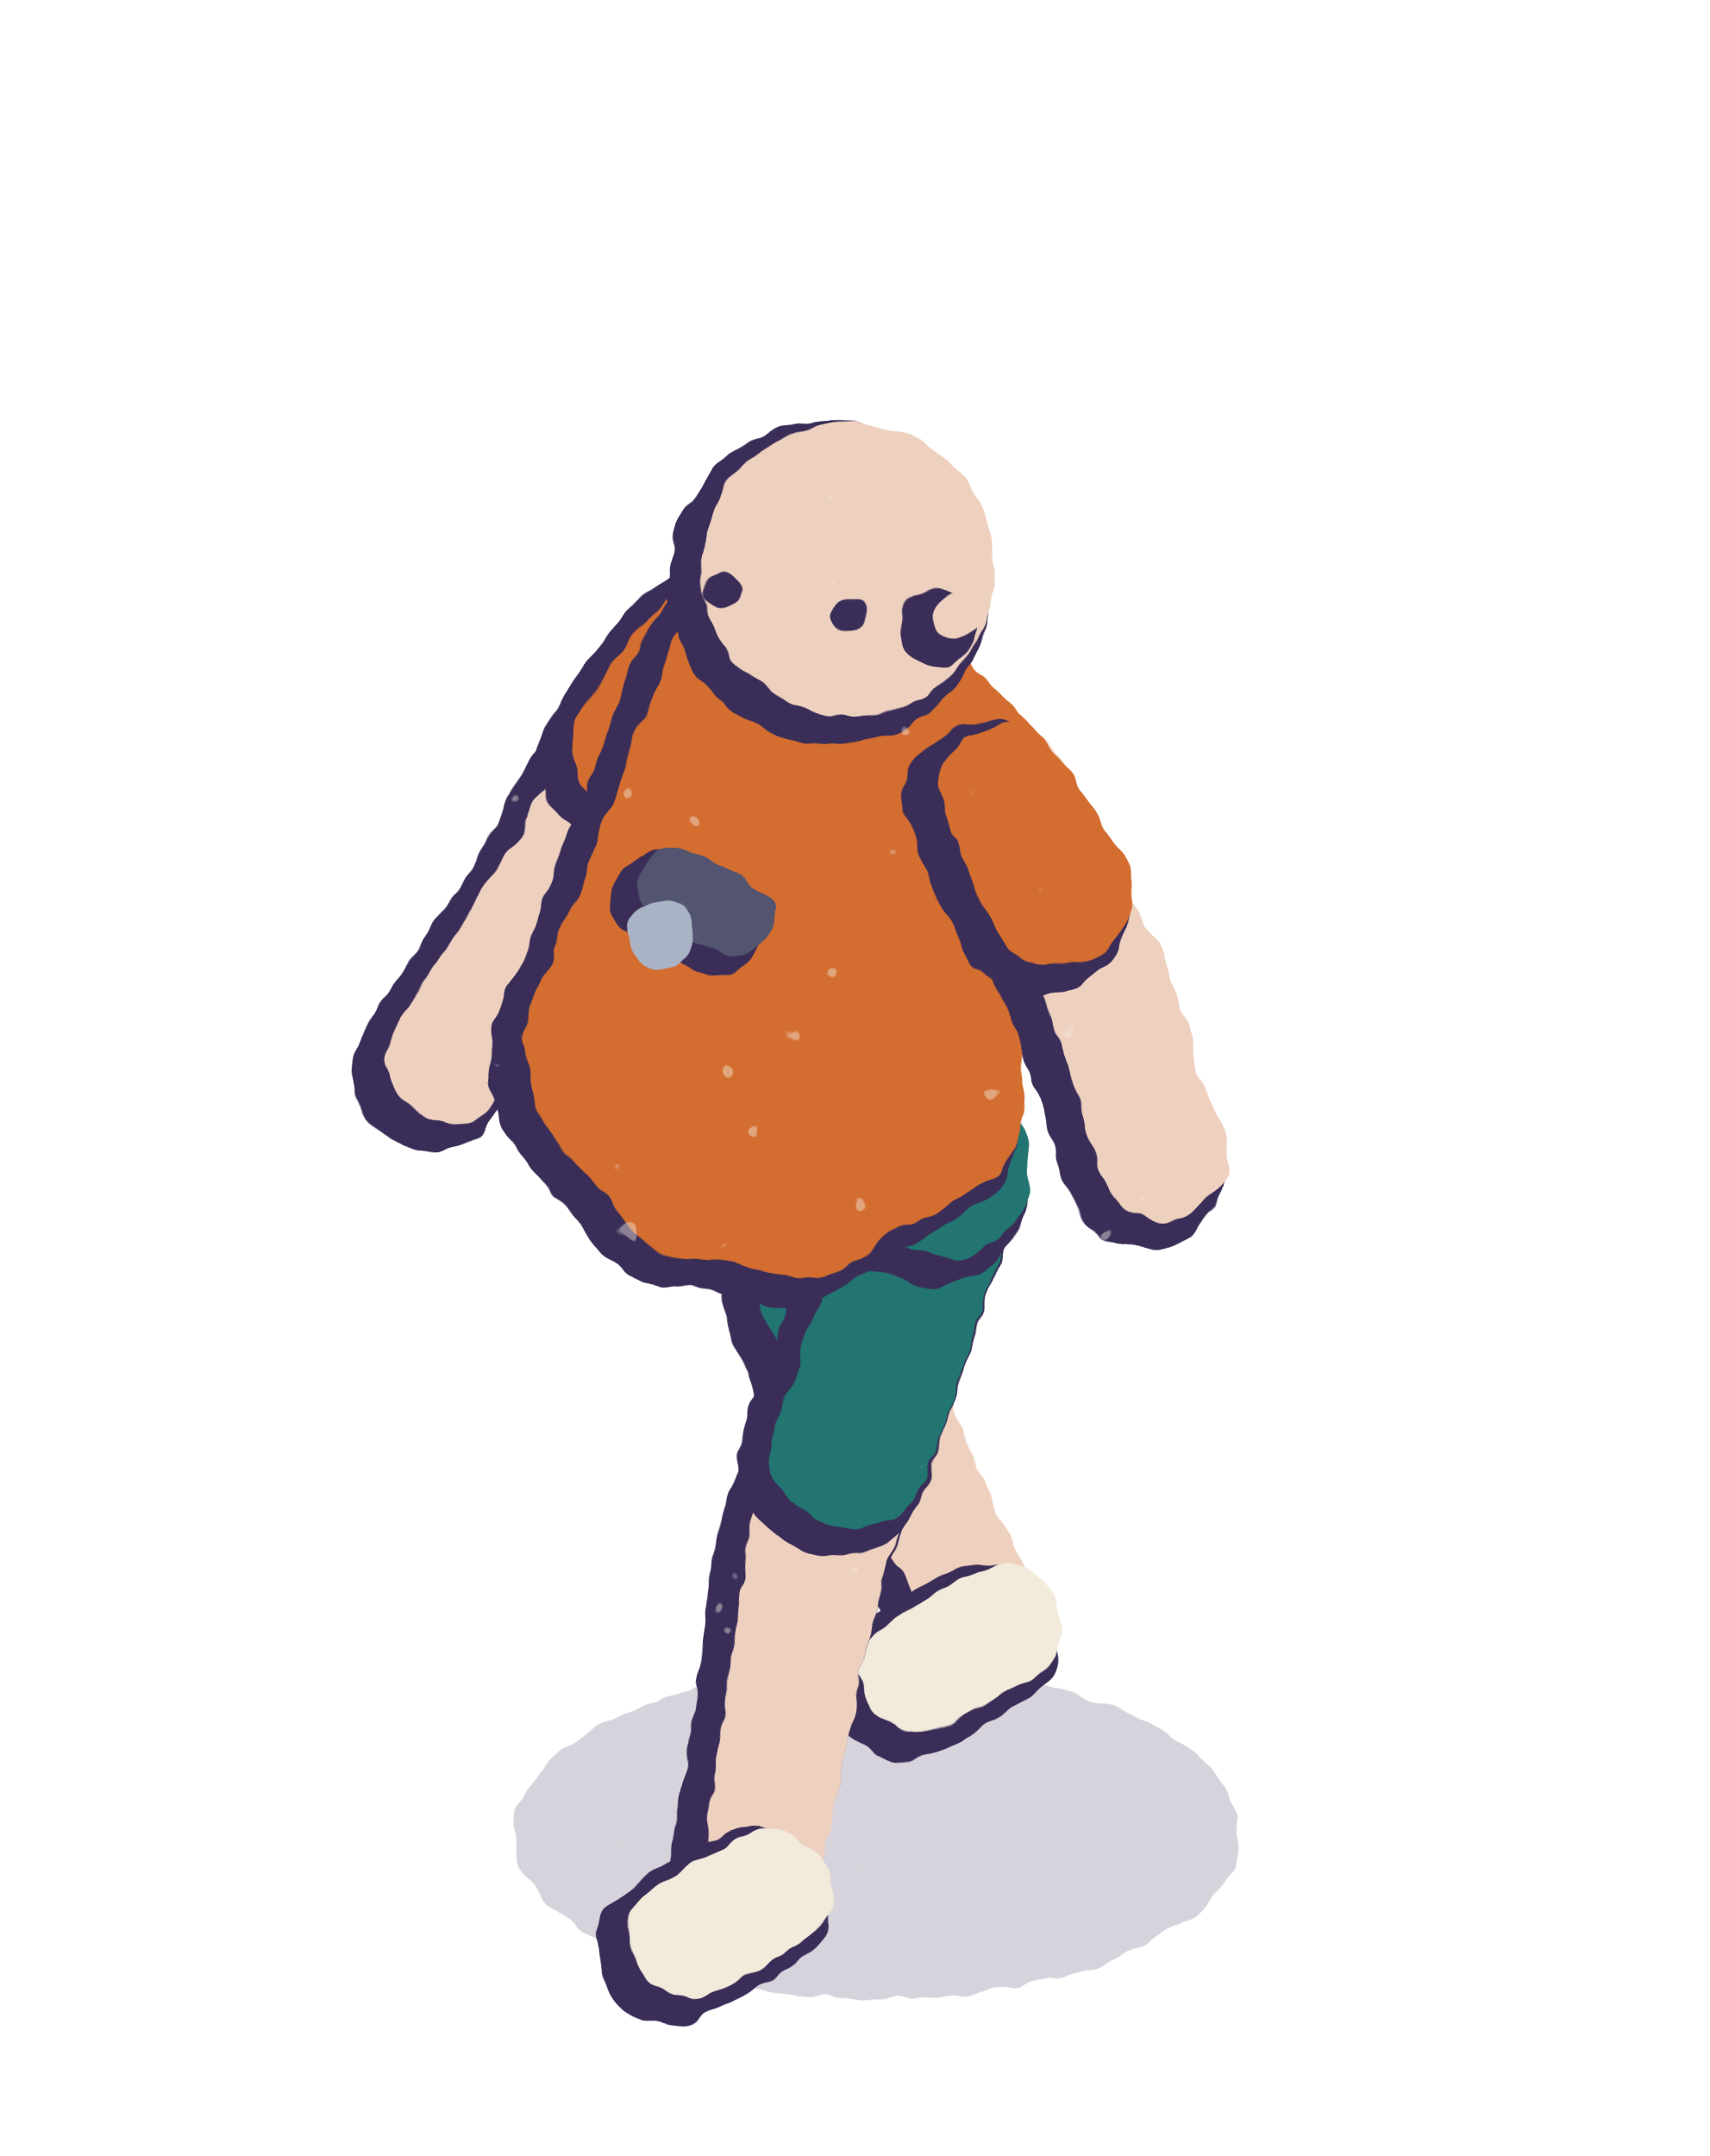
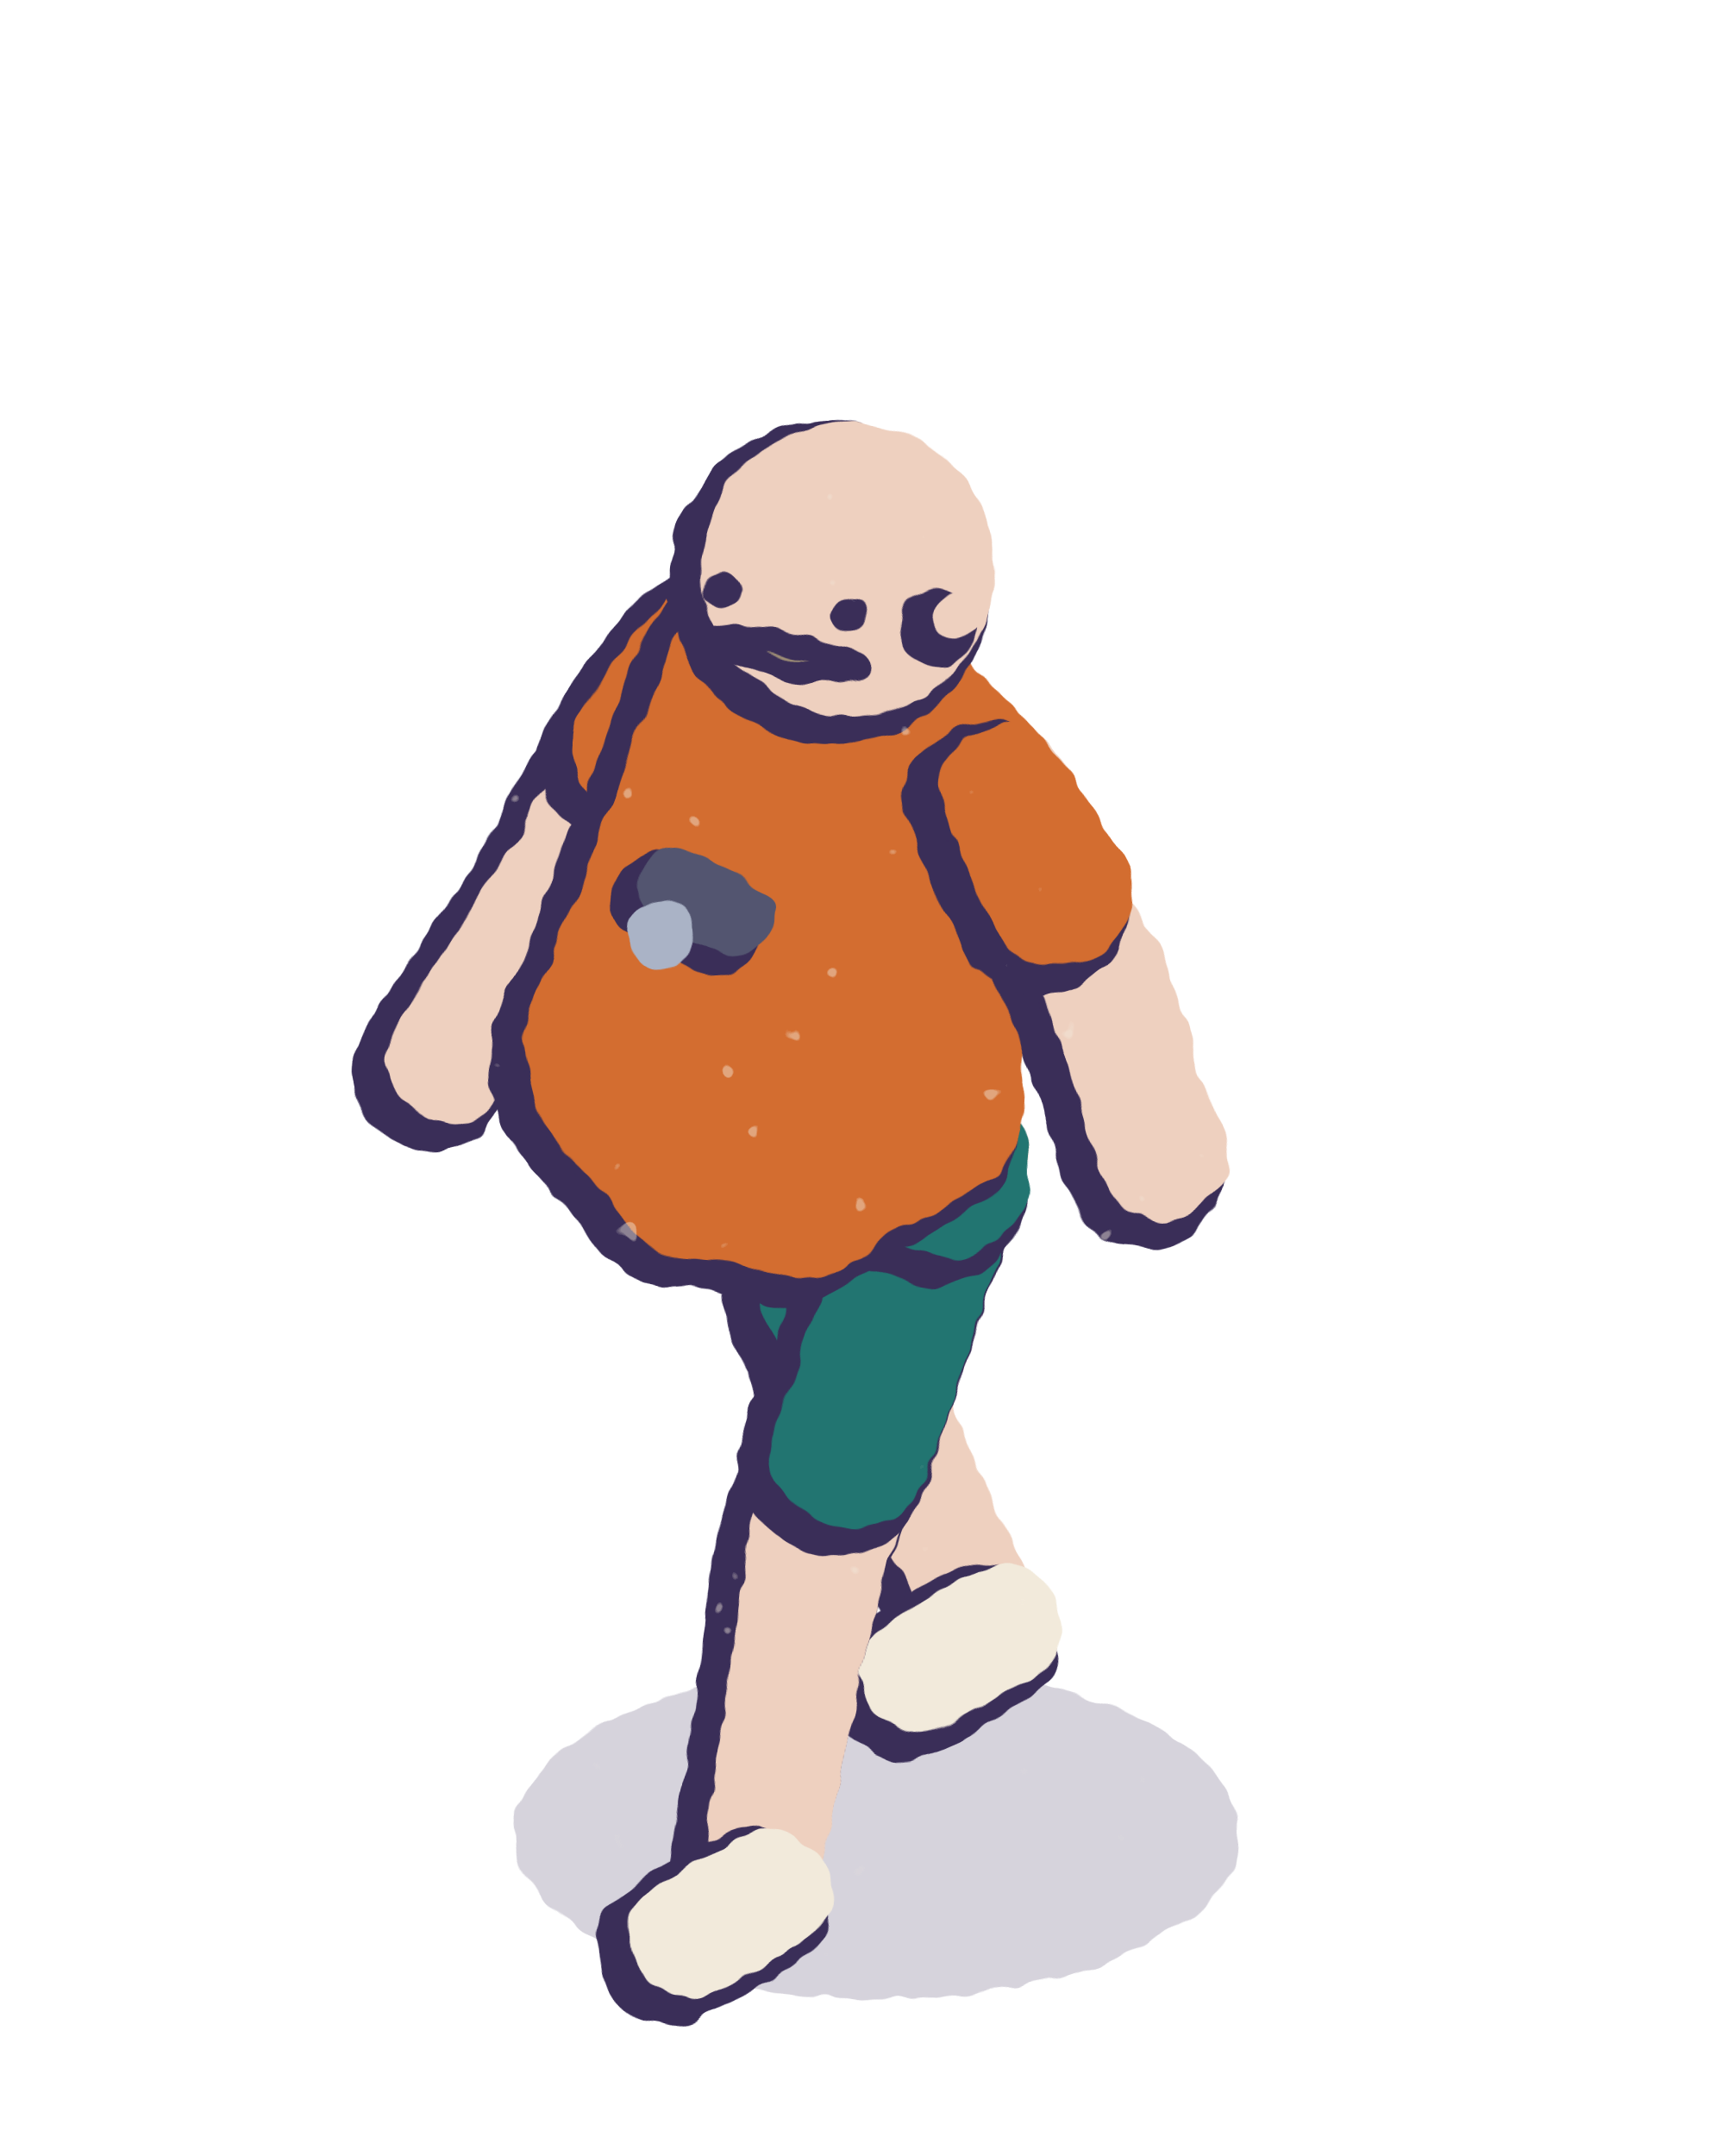
<svg xmlns="http://www.w3.org/2000/svg" width="46" height="58" viewBox="0 0 46 58" data-anchor-x="23" data-anchor-y="49" data-walk-cycle-length="28.91" data-description="Round bald man with a walrus moustache, loud orange shirt and shorts">
  <defs>
    <filter id="texture" x="-4%" y="-4%" width="108%" height="108%" color-interpolation-filters="sRGB">
      <feTurbulence type="fractalNoise" baseFrequency="1.1" numOctaves="2" seed="11" result="grain" />
      <feDisplacementMap in="SourceGraphic" in2="grain" scale="0.35" xChannelSelector="R" yChannelSelector="G" result="rough" />
      <feColorMatrix in="grain" type="matrix" values="0 0 0 0 0.949  0 0 0 0 0.918  0 0 0 0 0.859  0 0 0 -30 6.0" result="specks" />
      <feComponentTransfer in="specks" result="faintSpecks">
        <feFuncA type="linear" slope="0.45" />
      </feComponentTransfer>
      <feComposite in="faintSpecks" in2="rough" operator="in" result="specksOnInk" />
      <feMerge>
        <feMergeNode in="rough" />
        <feMergeNode in="specksOnInk" />
      </feMerge>
    </filter>
  </defs>
  <g filter="url(#texture)">
    <g transform="translate(23 49)">
      <ellipse cx="0.6" cy="0.3" rx="9.76" ry="4.49" fill="#3a2e58" fill-opacity="0.208" />
      <path d="M-9.28 -26.38C-9.27 -26.74 -9.24 -26.84 -8.88 -27.47C-8.51 -28.1 -7.67 -29.27 -7.08 -30.16C-6.48 -31.06 -5.79 -32.36 -5.29 -32.84C-4.79 -33.32 -4.46 -33.12 -4.08 -33.05C-3.7 -32.98 -3.27 -32.72 -3.02 -32.42C-2.77 -32.13 -2.6 -31.65 -2.6 -31.26C-2.6 -30.87 -2.64 -30.73 -3.02 -30.1C-3.4 -29.47 -4.26 -28.36 -4.88 -27.49C-5.49 -26.62 -6.23 -25.36 -6.74 -24.89C-7.24 -24.43 -7.52 -24.63 -7.89 -24.7C-8.25 -24.76 -8.66 -25 -8.9 -25.28C-9.13 -25.56 -9.28 -26.01 -9.28 -26.38Z" fill="#3a2e58" stroke="#3a2e58" stroke-width="0.825" stroke-linejoin="round" />
      <path d="M-13.11 -20.17C-13.11 -20.54 -13.01 -20.73 -12.71 -21.28C-12.41 -21.83 -11.77 -22.74 -11.29 -23.46C-10.82 -24.19 -10.34 -24.92 -9.87 -25.64C-9.39 -26.37 -8.86 -27.44 -8.43 -27.84C-8 -28.24 -7.64 -28.11 -7.28 -28.05C-6.92 -27.99 -6.51 -27.75 -6.27 -27.47C-6.03 -27.2 -5.87 -26.75 -5.87 -26.39C-5.87 -26.02 -5.96 -25.85 -6.27 -25.3C-6.57 -24.75 -7.21 -23.83 -7.68 -23.1C-8.15 -22.36 -8.62 -21.63 -9.09 -20.89C-9.56 -20.16 -10.07 -19.09 -10.5 -18.69C-10.93 -18.29 -11.3 -18.42 -11.67 -18.48C-12.04 -18.55 -12.46 -18.8 -12.7 -19.08C-12.94 -19.36 -13.11 -19.8 -13.11 -20.17Z" fill="#3a2e58" stroke="#3a2e58" stroke-width="0.825" stroke-linejoin="round" />
      <path d="M-9.28 -26.38C-9.27 -26.74 -9.24 -26.84 -8.88 -27.47C-8.51 -28.1 -7.67 -29.27 -7.08 -30.16C-6.48 -31.06 -5.79 -32.36 -5.29 -32.84C-4.79 -33.32 -4.46 -33.12 -4.08 -33.05C-3.7 -32.98 -3.27 -32.72 -3.02 -32.42C-2.77 -32.13 -2.6 -31.65 -2.6 -31.26C-2.6 -30.87 -2.64 -30.73 -3.02 -30.1C-3.4 -29.47 -4.26 -28.36 -4.88 -27.49C-5.49 -26.62 -6.23 -25.36 -6.74 -24.89C-7.24 -24.43 -7.52 -24.63 -7.89 -24.7C-8.25 -24.76 -8.66 -25 -8.9 -25.28C-9.13 -25.56 -9.28 -26.01 -9.28 -26.38Z" fill="#eed0bf" transform="translate(0.5 -0.35)" />
      <path d="M-13.11 -20.17C-13.11 -20.54 -13.01 -20.73 -12.71 -21.28C-12.41 -21.83 -11.77 -22.74 -11.29 -23.46C-10.82 -24.19 -10.34 -24.92 -9.87 -25.64C-9.39 -26.37 -8.86 -27.44 -8.43 -27.84C-8 -28.24 -7.64 -28.11 -7.28 -28.05C-6.92 -27.99 -6.51 -27.75 -6.27 -27.47C-6.03 -27.2 -5.87 -26.75 -5.87 -26.39C-5.87 -26.02 -5.96 -25.85 -6.27 -25.3C-6.57 -24.75 -7.21 -23.83 -7.68 -23.1C-8.15 -22.36 -8.62 -21.63 -9.09 -20.89C-9.56 -20.16 -10.07 -19.09 -10.5 -18.69C-10.93 -18.29 -11.3 -18.42 -11.67 -18.48C-12.04 -18.55 -12.46 -18.8 -12.7 -19.08C-12.94 -19.36 -13.11 -19.8 -13.11 -20.17Z" fill="#eed0bf" transform="translate(0.5 -0.35)" />
      <path d="M-8.12 -28.58C-8.12 -29 -8.13 -29.14 -7.66 -29.85C-7.19 -30.55 -5.89 -32.29 -5.29 -32.82C-4.69 -33.35 -4.46 -33.1 -4.08 -33.03C-3.7 -32.97 -3.27 -32.72 -3.02 -32.42C-2.77 -32.13 -2.39 -32.03 -2.6 -31.27C-2.81 -30.52 -3.86 -28.64 -4.29 -27.91C-4.71 -27.18 -4.79 -27.08 -5.16 -26.87C-5.53 -26.66 -6.08 -26.56 -6.5 -26.64C-6.91 -26.71 -7.4 -26.99 -7.67 -27.32C-7.94 -27.64 -8.12 -28.16 -8.12 -28.58Z" fill="#3a2e58" stroke="#3a2e58" stroke-width="0.825" stroke-linejoin="round" />
      <path d="M-8.12 -28.58C-8.12 -29 -8.13 -29.14 -7.66 -29.85C-7.19 -30.55 -5.89 -32.29 -5.29 -32.82C-4.69 -33.35 -4.46 -33.1 -4.08 -33.03C-3.7 -32.97 -3.27 -32.72 -3.02 -32.42C-2.77 -32.13 -2.39 -32.03 -2.6 -31.27C-2.81 -30.52 -3.86 -28.64 -4.29 -27.91C-4.71 -27.18 -4.79 -27.08 -5.16 -26.87C-5.53 -26.66 -6.08 -26.56 -6.5 -26.64C-6.91 -26.71 -7.4 -26.99 -7.67 -27.32C-7.94 -27.64 -8.12 -28.16 -8.12 -28.58Z" fill="#d36d30" transform="translate(0.5 -0.35)" />
      <path d="M-4.2 -19.35C-4.23 -20.05 -3.99 -20.39 -3.69 -20.74C-3.39 -21.1 -2.86 -21.4 -2.4 -21.48C-1.94 -21.56 -1.34 -21.45 -0.93 -21.21C-0.53 -20.98 -0.22 -20.72 0.02 -20.07C0.27 -19.42 0.35 -18.22 0.52 -17.3C0.68 -16.37 0.85 -15.45 1.01 -14.53C1.18 -13.6 1.5 -12.42 1.5 -11.75C1.51 -11.09 1.32 -10.85 1.06 -10.54C0.8 -10.23 0.34 -9.96 -0.06 -9.89C-0.46 -9.82 -0.98 -9.91 -1.33 -10.11C-1.68 -10.32 -1.91 -10.48 -2.16 -11.1C-2.41 -11.72 -2.61 -12.93 -2.83 -13.84C-3.06 -14.75 -3.28 -15.66 -3.51 -16.58C-3.74 -17.5 -4.17 -18.66 -4.2 -19.35Z" fill="#3a2e58" stroke="#3a2e58" stroke-width="0.825" stroke-linejoin="round" />
      <path d="M-2.28 -11.76C-2.28 -12.17 -2.1 -12.66 -1.84 -12.97C-1.58 -13.28 -1.12 -13.55 -0.72 -13.62C-0.32 -13.69 0.2 -13.6 0.55 -13.39C0.9 -13.19 1.06 -12.97 1.38 -12.4C1.7 -11.83 2.1 -10.79 2.46 -9.98C2.82 -9.17 3.18 -8.36 3.55 -7.55C3.91 -6.73 4.51 -5.68 4.63 -5.11C4.75 -4.54 4.48 -4.37 4.27 -4.11C4.06 -3.86 3.68 -3.64 3.35 -3.58C3.03 -3.52 2.71 -3.36 2.31 -3.76C1.9 -4.17 1.39 -5.26 0.92 -6.02C0.46 -6.77 0 -7.52 -0.47 -8.27C-0.93 -9.03 -1.55 -9.95 -1.86 -10.53C-2.16 -11.11 -2.29 -11.35 -2.28 -11.76Z" fill="#3a2e58" stroke="#3a2e58" stroke-width="0.825" stroke-linejoin="round" />
      <path d="M-4.2 -19.35C-4.23 -20.05 -3.99 -20.39 -3.69 -20.74C-3.39 -21.1 -2.86 -21.4 -2.4 -21.48C-1.94 -21.56 -1.34 -21.45 -0.93 -21.21C-0.53 -20.98 -0.22 -20.72 0.02 -20.07C0.27 -19.42 0.35 -18.22 0.52 -17.3C0.68 -16.37 0.85 -15.45 1.01 -14.53C1.18 -13.6 1.5 -12.42 1.5 -11.75C1.51 -11.09 1.32 -10.85 1.06 -10.54C0.8 -10.23 0.34 -9.96 -0.06 -9.89C-0.46 -9.82 -0.98 -9.91 -1.33 -10.11C-1.68 -10.32 -1.91 -10.48 -2.16 -11.1C-2.41 -11.72 -2.61 -12.93 -2.83 -13.84C-3.06 -14.75 -3.28 -15.66 -3.51 -16.58C-3.74 -17.5 -4.17 -18.66 -4.2 -19.35Z" fill="#eed0bf" transform="translate(0.5 -0.35)" />
      <path d="M-2.28 -11.76C-2.28 -12.17 -2.1 -12.66 -1.84 -12.97C-1.58 -13.28 -1.12 -13.55 -0.72 -13.62C-0.32 -13.69 0.2 -13.6 0.55 -13.39C0.9 -13.19 1.06 -12.97 1.38 -12.4C1.7 -11.83 2.1 -10.79 2.46 -9.98C2.82 -9.17 3.18 -8.36 3.55 -7.55C3.91 -6.73 4.51 -5.68 4.63 -5.11C4.75 -4.54 4.48 -4.37 4.27 -4.11C4.06 -3.86 3.68 -3.64 3.35 -3.58C3.03 -3.52 2.71 -3.36 2.31 -3.76C1.9 -4.17 1.39 -5.26 0.92 -6.02C0.46 -6.77 0 -7.52 -0.47 -8.27C-0.93 -9.03 -1.55 -9.95 -1.86 -10.53C-2.16 -11.11 -2.29 -11.35 -2.28 -11.76Z" fill="#eed0bf" transform="translate(0.5 -0.35)" />
      <path d="M-4.19 -19.34C-4.21 -20.1 -3.98 -20.37 -3.68 -20.73C-3.38 -21.08 -2.85 -21.39 -2.39 -21.47C-1.93 -21.55 -1.33 -21.44 -0.93 -21.2C-0.53 -20.97 -0.25 -20.79 0.03 -20.07C0.3 -19.34 0.47 -17.93 0.7 -16.87C0.92 -15.8 1.34 -14.44 1.37 -13.68C1.39 -12.91 1.16 -12.64 0.86 -12.28C0.56 -11.93 0.03 -11.62 -0.43 -11.54C-0.89 -11.46 -1.49 -11.57 -1.89 -11.8C-2.3 -12.03 -2.58 -12.21 -2.85 -12.94C-3.12 -13.66 -3.3 -15.08 -3.52 -16.15C-3.75 -17.22 -4.16 -18.58 -4.19 -19.34Z" fill="#3a2e58" stroke="#3a2e58" stroke-width="0.825" stroke-linejoin="round" />
      <path d="M-4.19 -19.34C-4.21 -20.1 -3.98 -20.37 -3.68 -20.73C-3.38 -21.08 -2.85 -21.39 -2.39 -21.47C-1.93 -21.55 -1.33 -21.44 -0.93 -21.2C-0.53 -20.97 -0.25 -20.79 0.03 -20.07C0.3 -19.34 0.47 -17.93 0.7 -16.87C0.92 -15.8 1.34 -14.44 1.37 -13.68C1.39 -12.91 1.16 -12.64 0.86 -12.28C0.56 -11.93 0.03 -11.62 -0.43 -11.54C-0.89 -11.46 -1.49 -11.57 -1.89 -11.8C-2.3 -12.03 -2.58 -12.21 -2.85 -12.94C-3.12 -13.66 -3.3 -15.08 -3.52 -16.15C-3.75 -17.22 -4.16 -18.58 -4.19 -19.34Z" fill="#227571" transform="translate(0.5 -0.35)" />
      <path d="M-0.35 -3.67C-0.35 -4.01 -0.47 -4.26 0.03 -4.7C0.53 -5.14 2.04 -6.03 2.66 -6.33C3.28 -6.64 3.4 -6.58 3.74 -6.52C4.08 -6.47 4.47 -6.24 4.69 -5.98C4.91 -5.71 5.07 -5.29 5.07 -4.94C5.07 -4.6 5.19 -4.36 4.69 -3.91C4.19 -3.47 2.68 -2.59 2.06 -2.28C1.44 -1.98 1.31 -2.03 0.97 -2.09C0.63 -2.15 0.24 -2.38 0.02 -2.64C-0.2 -2.91 -0.35 -3.33 -0.35 -3.67Z" fill="#3a2e58" stroke="#3a2e58" stroke-width="0.825" stroke-linejoin="round" />
      <path d="M-0.35 -3.67C-0.35 -4.01 -0.47 -4.26 0.03 -4.7C0.53 -5.14 2.04 -6.03 2.66 -6.33C3.28 -6.64 3.4 -6.58 3.74 -6.52C4.08 -6.47 4.47 -6.24 4.69 -5.98C4.91 -5.71 5.07 -5.29 5.07 -4.94C5.07 -4.6 5.19 -4.36 4.69 -3.91C4.19 -3.47 2.68 -2.59 2.06 -2.28C1.44 -1.98 1.31 -2.03 0.97 -2.09C0.63 -2.15 0.24 -2.38 0.02 -2.64C-0.2 -2.91 -0.35 -3.33 -0.35 -3.67Z" fill="#f2eadb" transform="translate(0.5 -0.35)" />
      <path d="M-3.37 -7.19C-3.31 -7.84 -2.82 -9 -2.55 -9.91C-2.27 -10.81 -1.99 -11.72 -1.71 -12.62C-1.43 -13.53 -1.15 -14.43 -0.87 -15.34C-0.59 -16.24 -0.33 -17.41 -0.03 -18.05C0.27 -18.69 0.53 -18.96 0.93 -19.19C1.33 -19.42 1.94 -19.53 2.4 -19.45C2.86 -19.37 3.39 -19.06 3.69 -18.71C3.99 -18.35 4.28 -17.99 4.2 -17.31C4.13 -16.63 3.56 -15.52 3.24 -14.62C2.92 -13.72 2.59 -12.82 2.27 -11.93C1.94 -11.03 1.61 -10.13 1.28 -9.24C0.96 -8.34 0.61 -7.16 0.3 -6.55C0 -5.93 -0.18 -5.76 -0.53 -5.56C-0.88 -5.35 -1.4 -5.26 -1.8 -5.33C-2.2 -5.4 -2.66 -5.67 -2.92 -5.98C-3.19 -6.29 -3.44 -6.54 -3.37 -7.19Z" fill="#3a2e58" stroke="#3a2e58" stroke-width="0.825" stroke-linejoin="round" />
      <path d="M-4.65 2.01C-4.63 1.3 -4.34 -0.17 -4.19 -1.27C-4.03 -2.36 -3.88 -3.45 -3.73 -4.54C-3.57 -5.64 -3.48 -7.11 -3.26 -7.83C-3.05 -8.54 -2.78 -8.62 -2.43 -8.82C-2.08 -9.02 -1.55 -9.12 -1.15 -9.05C-0.75 -8.98 -0.29 -8.72 -0.02 -8.41C0.24 -8.11 0.46 -7.95 0.43 -7.21C0.39 -6.47 -0.02 -5.05 -0.25 -3.97C-0.48 -2.89 -0.71 -1.8 -0.94 -0.72C-1.17 0.37 -1.4 1.87 -1.63 2.55C-1.86 3.23 -2.02 3.2 -2.31 3.36C-2.6 3.53 -3.03 3.61 -3.35 3.55C-3.68 3.49 -4.06 3.28 -4.27 3.02C-4.49 2.76 -4.66 2.73 -4.65 2.01Z" fill="#3a2e58" stroke="#3a2e58" stroke-width="0.825" stroke-linejoin="round" />
      <path d="M-3.37 -7.19C-3.31 -7.84 -2.82 -9 -2.55 -9.91C-2.27 -10.81 -1.99 -11.72 -1.71 -12.62C-1.43 -13.53 -1.15 -14.43 -0.87 -15.34C-0.59 -16.24 -0.33 -17.41 -0.03 -18.05C0.27 -18.69 0.53 -18.96 0.93 -19.19C1.33 -19.42 1.94 -19.53 2.4 -19.45C2.86 -19.37 3.39 -19.06 3.69 -18.71C3.99 -18.35 4.28 -17.99 4.2 -17.31C4.13 -16.63 3.56 -15.52 3.24 -14.62C2.92 -13.72 2.59 -12.82 2.27 -11.93C1.94 -11.03 1.61 -10.13 1.28 -9.24C0.96 -8.34 0.61 -7.16 0.3 -6.55C0 -5.93 -0.18 -5.76 -0.53 -5.56C-0.88 -5.35 -1.4 -5.26 -1.8 -5.33C-2.2 -5.4 -2.66 -5.67 -2.92 -5.98C-3.19 -6.29 -3.44 -6.54 -3.37 -7.19Z" fill="#eed0bf" transform="translate(0.5 -0.35)" />
      <path d="M-4.65 2.01C-4.63 1.3 -4.34 -0.17 -4.19 -1.27C-4.03 -2.36 -3.88 -3.45 -3.73 -4.54C-3.57 -5.64 -3.48 -7.11 -3.26 -7.83C-3.05 -8.54 -2.78 -8.62 -2.43 -8.82C-2.08 -9.02 -1.55 -9.12 -1.15 -9.05C-0.75 -8.98 -0.29 -8.72 -0.02 -8.41C0.24 -8.11 0.46 -7.95 0.43 -7.21C0.39 -6.47 -0.02 -5.05 -0.25 -3.97C-0.48 -2.89 -0.71 -1.8 -0.94 -0.72C-1.17 0.37 -1.4 1.87 -1.63 2.55C-1.86 3.23 -2.02 3.2 -2.31 3.36C-2.6 3.53 -3.03 3.61 -3.35 3.55C-3.68 3.49 -4.06 3.28 -4.27 3.02C-4.49 2.76 -4.66 2.73 -4.65 2.01Z" fill="#eed0bf" transform="translate(0.5 -0.35)" />
      <path d="M-2.76 -9.73C-2.69 -10.43 -2.15 -11.59 -1.85 -12.52C-1.54 -13.45 -1.24 -14.38 -0.93 -15.31C-0.63 -16.24 -0.33 -17.44 -0.02 -18.09C0.29 -18.74 0.53 -18.99 0.93 -19.22C1.34 -19.45 1.94 -19.56 2.4 -19.47C2.85 -19.39 3.38 -19.09 3.68 -18.73C3.98 -18.37 4.26 -18.03 4.19 -17.33C4.12 -16.63 3.58 -15.47 3.27 -14.55C2.97 -13.62 2.66 -12.69 2.35 -11.76C2.05 -10.83 1.75 -9.63 1.43 -8.98C1.12 -8.32 0.88 -8.07 0.48 -7.84C0.08 -7.61 -0.53 -7.5 -0.98 -7.58C-1.44 -7.66 -1.97 -7.97 -2.27 -8.32C-2.57 -8.68 -2.83 -9.03 -2.76 -9.73Z" fill="#3a2e58" stroke="#3a2e58" stroke-width="0.825" stroke-linejoin="round" />
      <path d="M-2.76 -9.73C-2.69 -10.43 -2.15 -11.59 -1.85 -12.52C-1.54 -13.45 -1.24 -14.38 -0.93 -15.31C-0.63 -16.24 -0.33 -17.44 -0.02 -18.09C0.29 -18.74 0.53 -18.99 0.93 -19.22C1.34 -19.45 1.94 -19.56 2.4 -19.47C2.85 -19.39 3.38 -19.09 3.68 -18.73C3.98 -18.37 4.26 -18.03 4.19 -17.33C4.12 -16.63 3.58 -15.47 3.27 -14.55C2.97 -13.62 2.66 -12.69 2.35 -11.76C2.05 -10.83 1.75 -9.63 1.43 -8.98C1.12 -8.32 0.88 -8.07 0.48 -7.84C0.08 -7.61 -0.53 -7.5 -0.98 -7.58C-1.44 -7.66 -1.97 -7.97 -2.27 -8.32C-2.57 -8.68 -2.83 -9.03 -2.76 -9.73Z" fill="#227571" transform="translate(0.5 -0.35)" />
      <path d="M-6.54 3.44C-6.54 3.09 -6.67 2.85 -6.17 2.4C-5.67 1.96 -4.16 1.08 -3.54 0.78C-2.92 0.48 -2.79 0.54 -2.46 0.6C-2.12 0.66 -1.73 0.89 -1.5 1.15C-1.28 1.42 -1.13 1.84 -1.13 2.19C-1.13 2.53 -1 2.78 -1.5 3.22C-2.01 3.66 -3.52 4.55 -4.14 4.85C-4.76 5.16 -4.88 5.1 -5.22 5.04C-5.56 4.98 -5.96 4.76 -6.18 4.49C-6.4 4.23 -6.54 3.78 -6.54 3.44Z" fill="#3a2e58" stroke="#3a2e58" stroke-width="0.825" stroke-linejoin="round" />
      <path d="M-6.54 3.44C-6.54 3.09 -6.67 2.85 -6.17 2.4C-5.67 1.96 -4.16 1.08 -3.54 0.78C-2.92 0.48 -2.79 0.54 -2.46 0.6C-2.12 0.66 -1.73 0.89 -1.5 1.15C-1.28 1.42 -1.13 1.84 -1.13 2.19C-1.13 2.53 -1 2.78 -1.5 3.22C-2.01 3.66 -3.52 4.55 -4.14 4.85C-4.76 5.16 -4.88 5.1 -5.22 5.04C-5.56 4.98 -5.96 4.76 -6.18 4.49C-6.4 4.23 -6.54 3.78 -6.54 3.44Z" fill="#f2eadb" transform="translate(0.5 -0.35)" />
      <path d="M-4.61 -19.65C-4.61 -20.15 -4.4 -20.76 -4.08 -21.14C-3.77 -21.52 -3.21 -21.85 -2.72 -21.94C-2.24 -22.02 -1.78 -21.9 -1.18 -21.67C-0.57 -21.43 0.22 -20.9 0.92 -20.51C1.62 -20.12 2.49 -19.79 3.02 -19.35C3.55 -18.91 3.91 -18.38 4.09 -17.88C4.27 -17.37 4.26 -16.78 4.09 -16.32C3.93 -15.86 3.52 -15.38 3.1 -15.13C2.67 -14.89 2.21 -14.72 1.57 -14.86C0.92 -15.01 0.02 -15.61 -0.76 -15.98C-1.53 -16.35 -2.53 -16.73 -3.08 -17.1C-3.64 -17.46 -3.83 -17.76 -4.08 -18.18C-4.34 -18.61 -4.61 -19.16 -4.61 -19.65Z" fill="#3a2e58" stroke="#3a2e58" stroke-width="0.825" stroke-linejoin="round" />
      <path d="M-4.61 -19.65C-4.61 -20.15 -4.4 -20.76 -4.08 -21.14C-3.77 -21.52 -3.21 -21.85 -2.72 -21.94C-2.24 -22.02 -1.78 -21.9 -1.18 -21.67C-0.57 -21.43 0.22 -20.9 0.92 -20.51C1.62 -20.12 2.49 -19.79 3.02 -19.35C3.55 -18.91 3.91 -18.38 4.09 -17.88C4.27 -17.37 4.26 -16.78 4.09 -16.32C3.93 -15.86 3.52 -15.38 3.1 -15.13C2.67 -14.89 2.21 -14.72 1.57 -14.86C0.92 -15.01 0.02 -15.61 -0.76 -15.98C-1.53 -16.35 -2.53 -16.73 -3.08 -17.1C-3.64 -17.46 -3.83 -17.76 -4.08 -18.18C-4.34 -18.61 -4.61 -19.16 -4.61 -19.65Z" fill="#227571" transform="translate(0.5 -0.35)" />
      <path d="M-9.4 -20.88C-9.3 -21.71 -8.71 -22.69 -8.37 -23.6C-8.02 -24.5 -7.68 -25.4 -7.34 -26.31C-6.99 -27.21 -6.65 -28.12 -6.3 -29.02C-5.96 -29.93 -5.58 -31.12 -5.27 -31.74C-4.95 -32.36 -4.78 -32.54 -4.43 -32.74C-4.07 -32.95 -3.76 -33.06 -3.14 -32.97C-2.52 -32.88 -1.52 -32.45 -0.71 -32.19C0.09 -31.93 0.91 -31.9 1.71 -31.41C2.52 -30.92 3.64 -29.82 4.11 -29.26C4.59 -28.7 4.52 -28.79 4.56 -28.03C4.6 -27.27 4.41 -25.81 4.33 -24.7C4.25 -23.59 4.17 -22.48 4.1 -21.37C4.02 -20.25 4.09 -18.79 3.88 -18.02C3.67 -17.25 3.37 -17.17 2.83 -16.76C2.29 -16.34 1.38 -15.94 0.66 -15.53C-0.06 -15.12 -0.78 -14.44 -1.51 -14.3C-2.25 -14.16 -3.01 -14.57 -3.77 -14.7C-4.52 -14.83 -5.4 -14.74 -6.01 -15.1C-6.63 -15.46 -6.99 -16.27 -7.48 -16.85C-7.97 -17.44 -8.63 -17.93 -8.95 -18.61C-9.27 -19.28 -9.49 -20.05 -9.4 -20.88Z" fill="#3a2e58" stroke="#3a2e58" stroke-width="0.825" stroke-linejoin="round" />
      <path d="M-9.4 -20.88C-9.3 -21.71 -8.71 -22.69 -8.37 -23.6C-8.02 -24.5 -7.68 -25.4 -7.34 -26.31C-6.99 -27.21 -6.65 -28.12 -6.3 -29.02C-5.96 -29.93 -5.58 -31.12 -5.27 -31.74C-4.95 -32.36 -4.78 -32.54 -4.43 -32.74C-4.07 -32.95 -3.76 -33.06 -3.14 -32.97C-2.52 -32.88 -1.52 -32.45 -0.71 -32.19C0.09 -31.93 0.91 -31.9 1.71 -31.41C2.52 -30.92 3.64 -29.82 4.11 -29.26C4.59 -28.7 4.52 -28.79 4.56 -28.03C4.6 -27.27 4.41 -25.81 4.33 -24.7C4.25 -23.59 4.17 -22.48 4.1 -21.37C4.02 -20.25 4.09 -18.79 3.88 -18.02C3.67 -17.25 3.37 -17.17 2.83 -16.76C2.29 -16.34 1.38 -15.94 0.66 -15.53C-0.06 -15.12 -0.78 -14.44 -1.51 -14.3C-2.25 -14.16 -3.01 -14.57 -3.77 -14.7C-4.52 -14.83 -5.4 -14.74 -6.01 -15.1C-6.63 -15.46 -6.99 -16.27 -7.48 -16.85C-7.97 -17.44 -8.63 -17.93 -8.95 -18.61C-9.27 -19.28 -9.49 -20.05 -9.4 -20.88Z" fill="#d36d30" transform="translate(0.5 -0.35)" />
      <path d="M-6.33 -24.77C-6.33 -24.99 -6.23 -25.27 -6.08 -25.44C-5.94 -25.61 -5.68 -25.76 -5.46 -25.8C-5.24 -25.84 -5.18 -25.87 -4.76 -25.68C-4.33 -25.49 -3.27 -24.95 -2.92 -24.67C-2.58 -24.39 -2.68 -24.22 -2.68 -23.99C-2.68 -23.77 -2.78 -23.49 -2.92 -23.32C-3.07 -23.15 -3.32 -23 -3.55 -22.96C-3.77 -22.92 -3.83 -22.9 -4.25 -23.09C-4.68 -23.28 -5.74 -23.82 -6.09 -24.1C-6.44 -24.38 -6.33 -24.54 -6.33 -24.77Z" fill="#3a2e58" stroke="#3a2e58" stroke-width="0.44" stroke-linejoin="round" />
      <path d="M-6.33 -24.77C-6.33 -24.99 -6.23 -25.27 -6.08 -25.44C-5.94 -25.61 -5.68 -25.76 -5.46 -25.8C-5.24 -25.84 -5.18 -25.87 -4.76 -25.68C-4.33 -25.49 -3.27 -24.95 -2.92 -24.67C-2.58 -24.39 -2.68 -24.22 -2.68 -23.99C-2.68 -23.77 -2.78 -23.49 -2.92 -23.32C-3.07 -23.15 -3.32 -23 -3.55 -22.96C-3.77 -22.92 -3.83 -22.9 -4.25 -23.09C-4.68 -23.28 -5.74 -23.82 -6.09 -24.1C-6.44 -24.38 -6.33 -24.54 -6.33 -24.77Z" fill="#535570" transform="translate(0.5 -0.35)" />
      <circle cx="-5.23" cy="-23.86" r="0.9" fill="#aab3c6" />
      <path d="M1.73 -27.3C1.57 -27.94 1.9 -28.16 2.15 -28.45C2.4 -28.75 2.84 -29 3.22 -29.07C3.59 -29.14 4.09 -29.05 4.43 -28.86C4.76 -28.67 4.87 -28.54 5.22 -27.93C5.57 -27.32 6.09 -26.12 6.53 -25.21C6.97 -24.3 7.69 -23.11 7.84 -22.47C7.99 -21.83 7.68 -21.66 7.44 -21.38C7.21 -21.1 6.79 -20.86 6.44 -20.79C6.08 -20.73 5.61 -20.81 5.29 -20.99C4.98 -21.17 4.9 -21.28 4.55 -21.88C4.19 -22.48 3.62 -23.7 3.15 -24.6C2.68 -25.5 1.9 -26.66 1.73 -27.3Z" fill="#3a2e58" stroke="#3a2e58" stroke-width="0.825" stroke-linejoin="round" />
      <path d="M4.44 -22.45C4.37 -23.09 4.61 -23.26 4.85 -23.54C5.08 -23.82 5.5 -24.06 5.86 -24.13C6.22 -24.19 6.69 -24.11 7 -23.92C7.32 -23.74 7.47 -23.64 7.75 -23.03C8.02 -22.43 8.35 -21.21 8.65 -20.29C8.95 -19.38 9.47 -18.2 9.55 -17.56C9.64 -16.91 9.38 -16.72 9.14 -16.44C8.9 -16.15 8.48 -15.9 8.11 -15.84C7.75 -15.78 7.26 -15.86 6.94 -16.05C6.62 -16.23 6.45 -16.35 6.18 -16.96C5.91 -17.57 5.6 -18.78 5.31 -19.69C5.02 -20.61 4.52 -21.8 4.44 -22.45Z" fill="#3a2e58" stroke="#3a2e58" stroke-width="0.825" stroke-linejoin="round" />
      <path d="M1.73 -27.3C1.57 -27.94 1.9 -28.16 2.15 -28.45C2.4 -28.75 2.84 -29 3.22 -29.07C3.59 -29.14 4.09 -29.05 4.43 -28.86C4.76 -28.67 4.87 -28.54 5.22 -27.93C5.57 -27.32 6.09 -26.12 6.53 -25.21C6.97 -24.3 7.69 -23.11 7.84 -22.47C7.99 -21.83 7.68 -21.66 7.44 -21.38C7.21 -21.1 6.79 -20.86 6.44 -20.79C6.08 -20.73 5.61 -20.81 5.29 -20.99C4.98 -21.17 4.9 -21.28 4.55 -21.88C4.19 -22.48 3.62 -23.7 3.15 -24.6C2.68 -25.5 1.9 -26.66 1.73 -27.3Z" fill="#eed0bf" transform="translate(0.5 -0.35)" />
      <path d="M4.44 -22.45C4.37 -23.09 4.61 -23.26 4.85 -23.54C5.08 -23.82 5.5 -24.06 5.86 -24.13C6.22 -24.19 6.69 -24.11 7 -23.92C7.32 -23.74 7.47 -23.64 7.75 -23.03C8.02 -22.43 8.35 -21.21 8.65 -20.29C8.95 -19.38 9.47 -18.2 9.55 -17.56C9.64 -16.91 9.38 -16.72 9.14 -16.44C8.9 -16.15 8.48 -15.9 8.11 -15.84C7.75 -15.78 7.26 -15.86 6.94 -16.05C6.62 -16.23 6.45 -16.35 6.18 -16.96C5.91 -17.57 5.6 -18.78 5.31 -19.69C5.02 -20.61 4.52 -21.8 4.44 -22.45Z" fill="#eed0bf" transform="translate(0.5 -0.35)" />
      <path d="M1.78 -27.33C1.62 -28.08 1.95 -28.18 2.19 -28.48C2.44 -28.77 2.88 -29.02 3.26 -29.09C3.63 -29.15 3.92 -29.4 4.46 -28.87C5.01 -28.34 6.1 -26.62 6.52 -25.91C6.93 -25.2 6.98 -25.06 6.98 -24.63C6.98 -24.21 6.79 -23.68 6.51 -23.36C6.24 -23.03 5.75 -22.75 5.33 -22.68C4.91 -22.6 4.36 -22.7 3.99 -22.91C3.62 -23.12 3.49 -23.22 3.12 -23.95C2.75 -24.69 1.93 -26.57 1.78 -27.33Z" fill="#3a2e58" stroke="#3a2e58" stroke-width="0.825" stroke-linejoin="round" />
      <path d="M1.78 -27.33C1.62 -28.08 1.95 -28.18 2.19 -28.48C2.44 -28.77 2.88 -29.02 3.26 -29.09C3.63 -29.15 3.92 -29.4 4.46 -28.87C5.01 -28.34 6.1 -26.62 6.52 -25.91C6.93 -25.2 6.98 -25.06 6.98 -24.63C6.98 -24.21 6.79 -23.68 6.51 -23.36C6.24 -23.03 5.75 -22.75 5.33 -22.68C4.91 -22.6 4.36 -22.7 3.99 -22.91C3.62 -23.12 3.49 -23.22 3.12 -23.95C2.75 -24.69 1.93 -26.57 1.78 -27.33Z" fill="#d36d30" transform="translate(0.5 -0.35)" />
      <path d="M-3.88 -34.87C-3.88 -35 -3.82 -35.17 -3.73 -35.28C-3.64 -35.38 -3.49 -35.47 -3.35 -35.5C-3.22 -35.52 -3.04 -35.49 -2.93 -35.42C-2.81 -35.35 -2.69 -35.22 -2.65 -35.09C-2.6 -34.96 -2.6 -34.78 -2.65 -34.65C-2.69 -34.53 -2.81 -34.39 -2.93 -34.32C-3.05 -34.25 -3.22 -34.22 -3.36 -34.25C-3.49 -34.27 -3.65 -34.36 -3.73 -34.46C-3.82 -34.57 -3.88 -34.73 -3.88 -34.87Z" fill="#3a2e58" stroke="#3a2e58" stroke-width="0.825" stroke-linejoin="round" />
      <path d="M-3.88 -34.87C-3.88 -35 -3.82 -35.17 -3.73 -35.28C-3.64 -35.38 -3.49 -35.47 -3.35 -35.5C-3.22 -35.52 -3.04 -35.49 -2.93 -35.42C-2.81 -35.35 -2.69 -35.22 -2.65 -35.09C-2.6 -34.96 -2.6 -34.78 -2.65 -34.65C-2.69 -34.53 -2.81 -34.39 -2.93 -34.32C-3.05 -34.25 -3.22 -34.22 -3.36 -34.25C-3.49 -34.27 -3.65 -34.36 -3.73 -34.46C-3.82 -34.57 -3.88 -34.73 -3.88 -34.87Z" fill="#eed0bf" transform="translate(0.5 -0.35)" />
      <path d="M-4.63 -33.33C-4.64 -34.17 -4.26 -35.22 -3.71 -35.87C-3.17 -36.53 -2.2 -37.09 -1.36 -37.24C-0.52 -37.39 0.58 -37.2 1.31 -36.78C2.05 -36.36 2.77 -35.51 3.06 -34.71C3.35 -33.91 3.35 -32.79 3.06 -31.99C2.78 -31.19 2.07 -30.34 1.34 -29.91C0.61 -29.48 -0.49 -29.29 -1.32 -29.44C-2.15 -29.58 -3.11 -30.14 -3.67 -30.79C-4.22 -31.44 -4.63 -32.48 -4.63 -33.33Z" fill="#3a2e58" stroke="#3a2e58" stroke-width="0.825" stroke-linejoin="round" />
      <path d="M-4.63 -33.33C-4.64 -34.17 -4.26 -35.22 -3.71 -35.87C-3.17 -36.53 -2.2 -37.09 -1.36 -37.24C-0.52 -37.39 0.58 -37.2 1.31 -36.78C2.05 -36.36 2.77 -35.51 3.06 -34.71C3.35 -33.91 3.35 -32.79 3.06 -31.99C2.78 -31.19 2.07 -30.34 1.34 -29.91C0.61 -29.48 -0.49 -29.29 -1.32 -29.44C-2.15 -29.58 -3.11 -30.14 -3.67 -30.79C-4.22 -31.44 -4.63 -32.48 -4.63 -33.33Z" fill="#eed0bf" transform="translate(0.5 -0.35)" />
      <path d="M1.58 -32.1C1.58 -32.24 1.64 -32.4 1.73 -32.51C1.82 -32.61 1.97 -32.7 2.1 -32.73C2.24 -32.75 2.41 -32.72 2.53 -32.65C2.65 -32.58 2.76 -32.45 2.81 -32.32C2.86 -32.19 2.86 -32.01 2.81 -31.88C2.77 -31.76 2.65 -31.62 2.53 -31.55C2.42 -31.49 2.24 -31.45 2.11 -31.48C1.97 -31.5 1.82 -31.59 1.73 -31.7C1.64 -31.8 1.58 -31.97 1.58 -32.1Z" fill="#3a2e58" stroke="#3a2e58" stroke-width="0.825" stroke-linejoin="round" />
      <path d="M1.58 -32.1C1.58 -32.24 1.64 -32.4 1.73 -32.51C1.82 -32.61 1.97 -32.7 2.1 -32.73C2.24 -32.75 2.41 -32.72 2.53 -32.65C2.65 -32.58 2.76 -32.45 2.81 -32.32C2.86 -32.19 2.86 -32.01 2.81 -31.88C2.77 -31.76 2.65 -31.62 2.53 -31.55C2.42 -31.49 2.24 -31.45 2.11 -31.48C1.97 -31.5 1.82 -31.59 1.73 -31.7C1.64 -31.8 1.58 -31.97 1.58 -32.1Z" fill="#eed0bf" transform="translate(0.5 -0.35)" />
      <circle cx="-0.17" cy="-32.46" r="0.48" fill="#3a2e58" />
      <circle cx="-3.58" cy="-33.11" r="0.48" fill="#3a2e58" />
+       <path d="M0.11 -31.11Q-1.94 -31.94 -3.74 -31.85Q-1.82 -30.52 0.11 -31.11Z" fill="#9b8b75" stroke="#3a2e58" stroke-width="0.61" stroke-linejoin="round" />
    </g>
  </g>
</svg>
